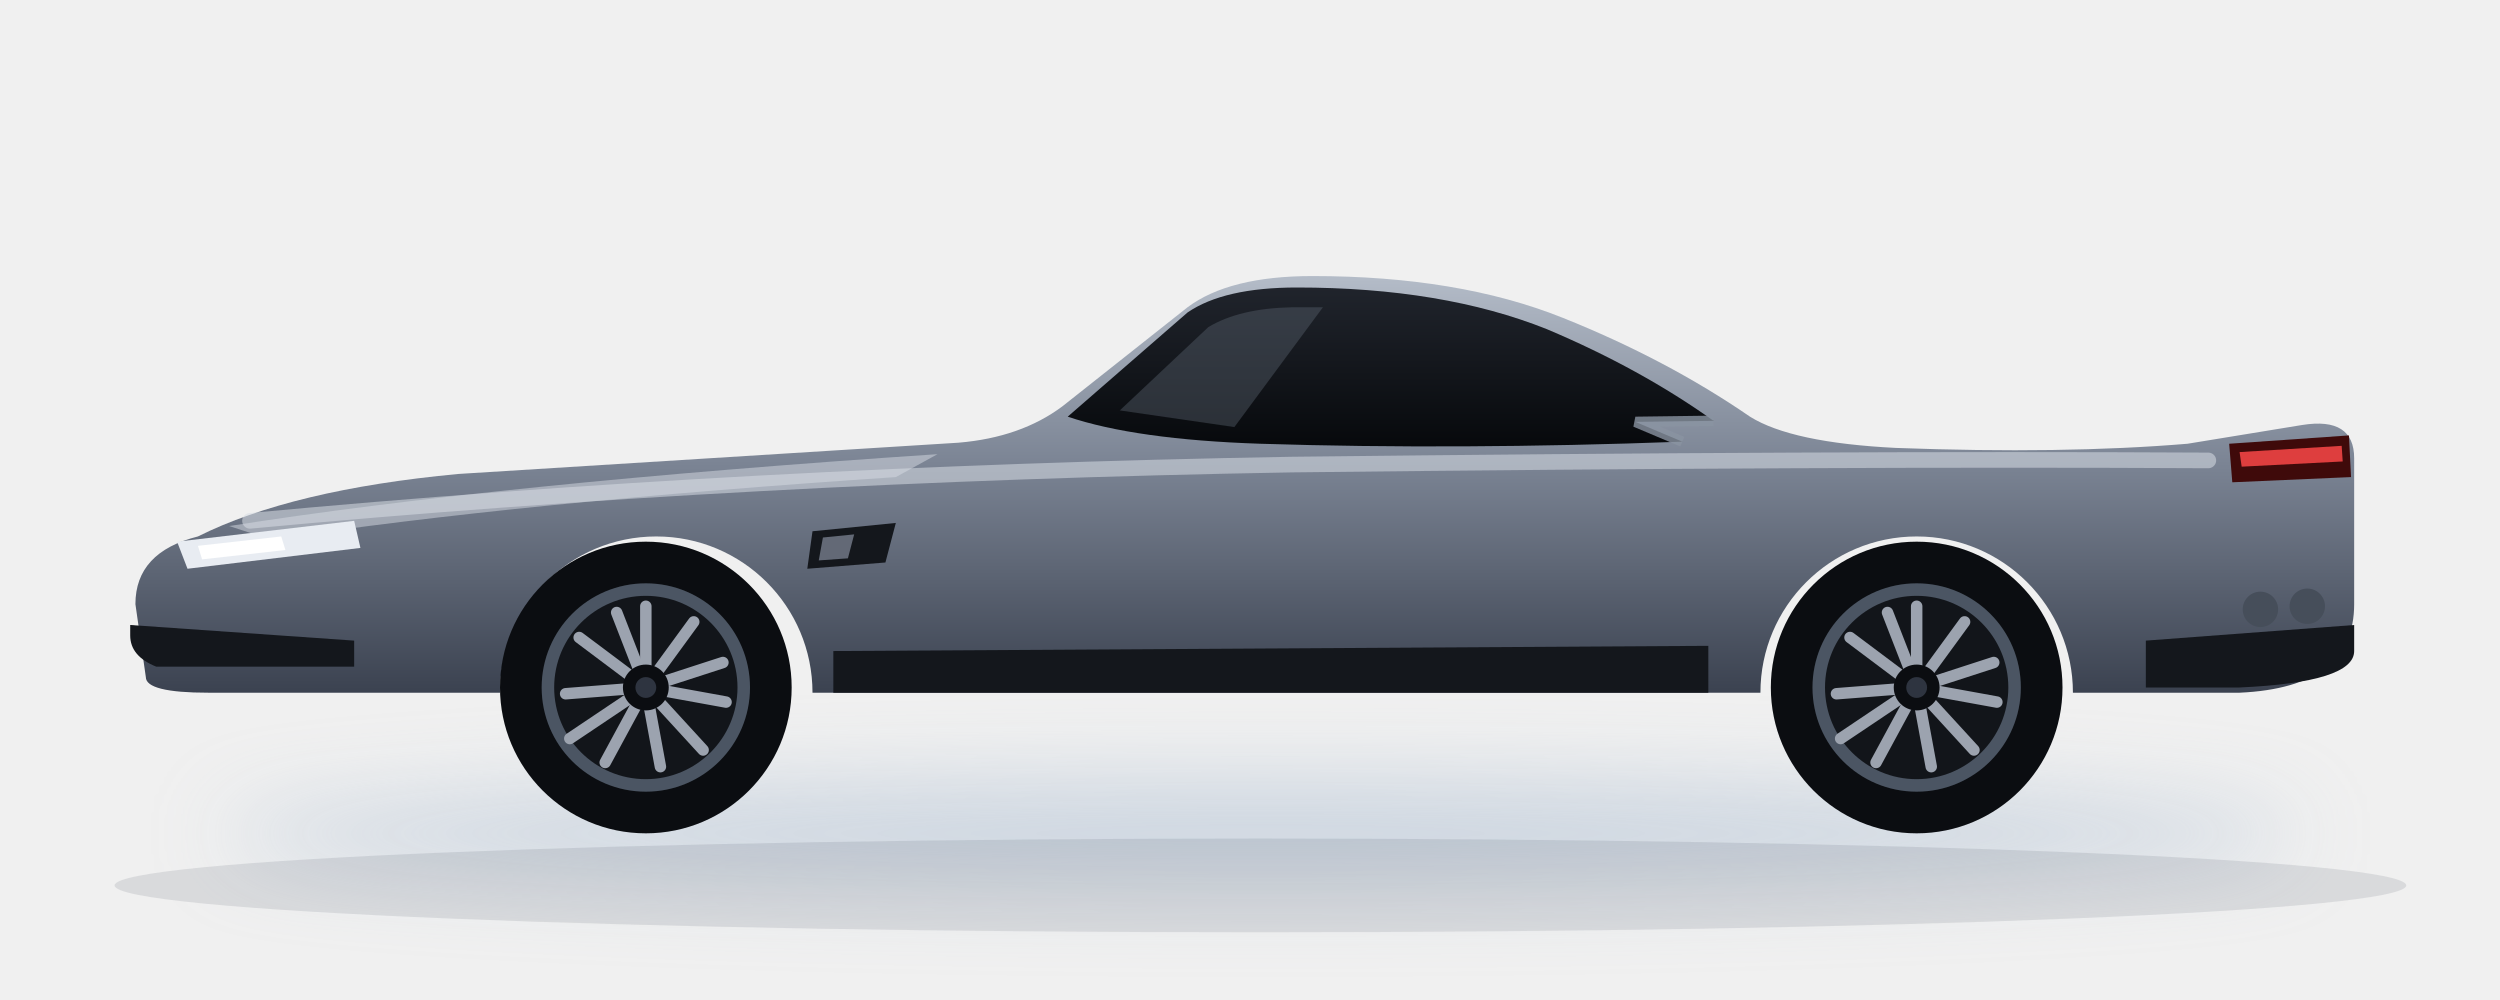
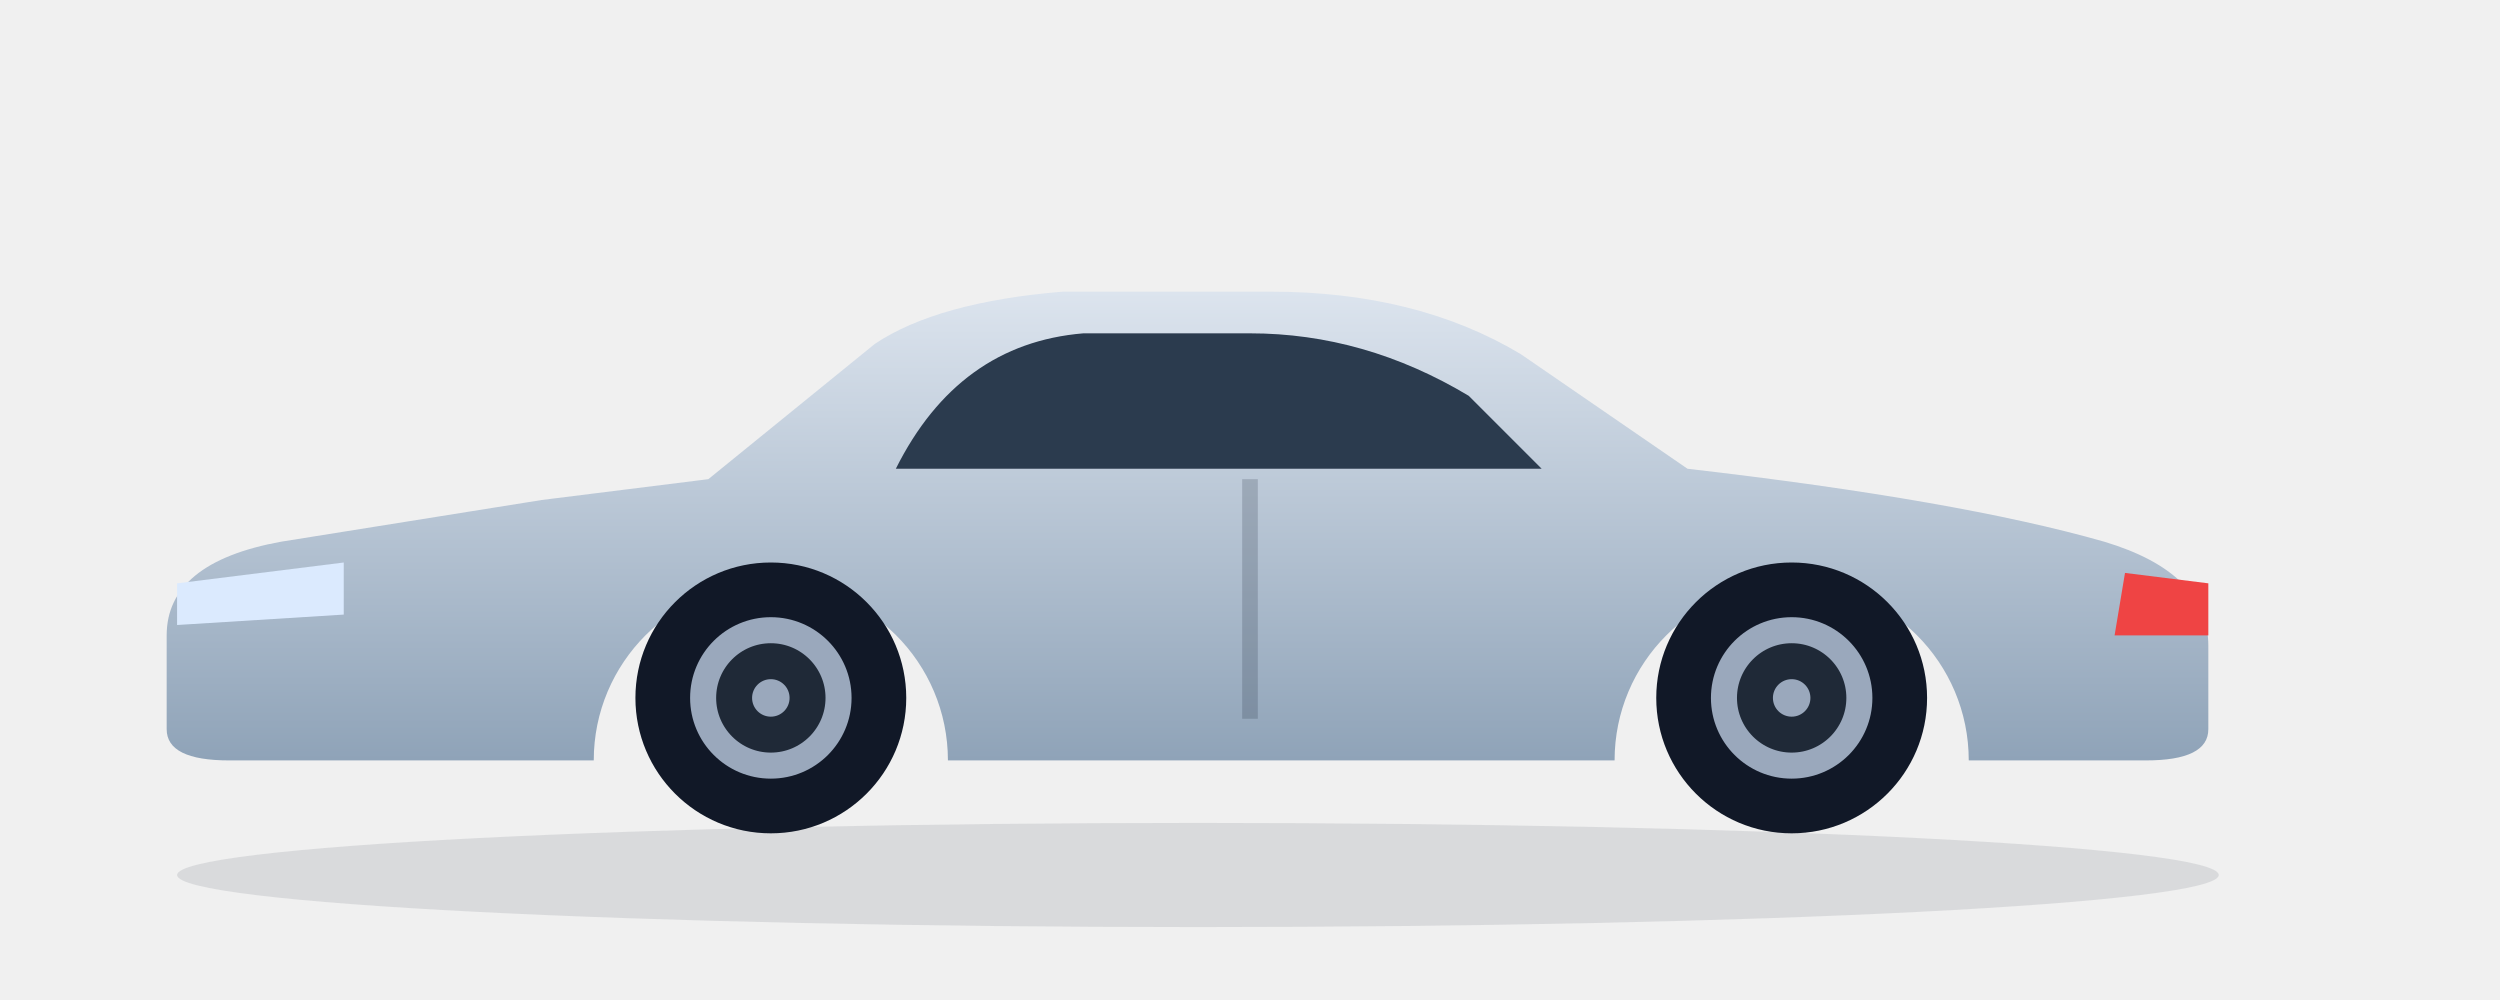
<svg xmlns="http://www.w3.org/2000/svg" viewBox="0 0 240 96">
  <defs>
-     <linearGradient id="body1" x1="0" y1="0" x2="0" y2="1">
-       <stop offset="0" stop-color="#B4BCC8" />
-       <stop offset="0.45" stop-color="#7B8494" />
-       <stop offset="1" stop-color="#3B4250" />
+     <linearGradient id="g" x1="0" y1="0" x2="0" y2="1">
+       <stop offset="0" stop-color="#DCE4EE" />
+       <stop offset="1" stop-color="#8FA3B8" />
    </linearGradient>
-     <linearGradient id="glass1" x1="0" y1="0" x2="0" y2="1">
-       <stop offset="0" stop-color="#20242C" />
-       <stop offset="1" stop-color="#07090C" />
-     </linearGradient>
-     <filter id="b1" x="-30%" y="-200%" width="160%" height="500%">
-       <feGaussianBlur stdDeviation="4" />
-     </filter>
  </defs>
-   <ellipse cx="121" cy="80" rx="100" ry="5" fill="#9FB4CC" opacity="0.45" filter="url(#b1)" />
-   <ellipse cx="121" cy="85" rx="110" ry="4.5" fill="rgba(15,23,42,0.10)" />
-   <path d="M14 65   L13 58 Q13 53 19 51.5   Q28 47 44 45.5   L92 42.5   Q98 42 102 39   L114 29.5 Q118 26.5 126 26.5   Q140 26.5 150 30.5   Q160 34.5 168 40   Q172 42.5 182 43   Q198 43.6 210 42.6   L221 40.8 Q226 40 226 44   L226 58 Q226 66 215 66.5   L199 66.5 A15 15 0 0 0 169 66.5   L78 66.5 A15 15 0 0 0 48 66.5   L20 66.5 Q14 66.5 14 65 Z" fill="url(#body1)" />
-   <path d="M24 50 Q72 45.5 124 44.6 Q176 44 212 44.2" fill="none" stroke="#D7DCE4" stroke-width="1.5" opacity="0.55" stroke-linecap="round" />
-   <path d="M22 50.5 Q48 46.4 90 43.6 L86 45.8 Q50 48.2 26 51.8 Z" fill="#D7DCE4" opacity="0.5" />
-   <path d="M102.5 40 L114 30 Q117.5 27.6 124.5 27.6 Q138.5 27.6 148.5 31.6   Q157.5 35.4 164.5 40.4 L157 40.5 L161.5 42.4   Q140 43.2 121 42.6 Q109 42.2 102.5 40 Z" fill="url(#glass1)" />
-   <path d="M107.5 39.4 L116 31.4 Q119 29.6 124 29.5 L127 29.5 L118.5 41 Z" fill="#5C6672" opacity="0.4" />
-   <path d="M164.5 40.4 L157 40.5 L161.5 42.4" fill="none" stroke="#8A93A1" stroke-width="1" opacity="0.8" />
-   <path d="M78 51 L86 50.2 L85 54 L77.5 54.6 Z" fill="#14171C" />
-   <path d="M79 51.6 L82 51.3 L81.4 53.6 L78.6 53.8 Z" fill="#6B7280" opacity="0.9" />
-   <path d="M17 52 L34 50 L34.6 52.6 L18 54.6 Z" fill="#E8ECF2" />
-   <path d="M19 52.4 L27 51.5 L27.4 52.8 L19.4 53.7 Z" fill="#FFFFFF" />
-   <path d="M12.5 60 L34 61.5 L34 64 L15 64 Q12.5 63 12.5 61 Z" fill="#14171C" />
-   <path d="M214 42.6 L225.5 41.8 L225.7 45.8 L214.3 46.3 Z" fill="#3F0A0A" />
-   <path d="M215 43.4 L224.8 42.8 L224.9 44.3 L215.2 44.8 Z" fill="#EF4444" opacity="0.9" />
-   <path d="M206 61.5 L226 60 L226 62.5 Q226 65.5 215 66 L206 66 Z" fill="#14171C" />
-   <circle cx="217" cy="58.5" r="1.7" fill="#464e5a" />
-   <circle cx="221.5" cy="58.2" r="1.7" fill="#464e5a" />
-   <path d="M80 62.5 L164 62 L164 66.5 L80 66.5 Z" fill="#14171C" />
+   <ellipse cx="115" cy="84" rx="98" ry="5" fill="rgba(15,23,42,0.10)" />
+   <path d="M16 70 L16 61 Q16 54 27 52 L52 48 Q60 47 68 46 L84 33 Q90 29 102 28 L122 28 Q136 28 146 34 L162 45 Q188 48 202 52 Q212 55 212 62 L212 70 Q212 73 206 73 L189 73 A17 17 0 0 0 155 73 L91 73 A17 17 0 0 0 57 73 L22 73 Q16 73 16 70 Z" fill="url(#g)" />
+   <path d="M86 45 Q92 33 104 32 L120 32 Q131 32 141 38 L148 45 Z" fill="#2B3B4E" />
+   <path d="M120 46 L120 69" stroke="rgba(15,23,42,0.18)" stroke-width="1.5" />
+   <path d="M17 56 L33 54 L33 59 L17 60 Z" fill="#DBEAFE" />
+   <path d="M204 55 L212 56 L212 61 L203 61 Z" fill="#EF4444" />
  <g>
-     <circle cx="62" cy="66" r="14" fill="#0B0D11" />
-     <circle cx="62" cy="66" r="10" fill="#12151A" />
-     <circle cx="62" cy="66" r="9.4" fill="none" stroke="#4B5563" stroke-width="1.2" />
-     <g stroke="#9CA3AF" stroke-width="1.1" stroke-linecap="round">
-       <line x1="62" y1="66" x2="62" y2="58.2" />
-       <line x1="62" y1="66" x2="66.6" y2="59.7" />
-       <line x1="62" y1="66" x2="69.4" y2="63.6" />
-       <line x1="62" y1="66" x2="69.7" y2="67.4" />
-       <line x1="62" y1="66" x2="67.5" y2="72" />
-       <line x1="62" y1="66" x2="63.4" y2="73.6" />
-       <line x1="62" y1="66" x2="58.1" y2="73.2" />
-       <line x1="62" y1="66" x2="54.7" y2="70.9" />
-       <line x1="62" y1="66" x2="54.3" y2="66.6" />
-       <line x1="62" y1="66" x2="55.6" y2="61.2" />
-       <line x1="62" y1="66" x2="59.2" y2="58.8" />
-     </g>
-     <circle cx="62" cy="66" r="2.2" fill="#0B0D11" />
-     <circle cx="62" cy="66" r="1" fill="#2E3440" />
+     <circle cx="74" cy="67" r="13" fill="#111827" />
+     <circle cx="74" cy="67" r="6.5" fill="#1F2937" stroke="#9AA8BC" stroke-width="2.5" />
+     <circle cx="74" cy="67" r="1.8" fill="#9AA8BC" />
  </g>
  <g>
-     <circle cx="184" cy="66" r="14" fill="#0B0D11" />
-     <circle cx="184" cy="66" r="10" fill="#12151A" />
-     <circle cx="184" cy="66" r="9.4" fill="none" stroke="#4B5563" stroke-width="1.2" />
-     <g stroke="#9CA3AF" stroke-width="1.1" stroke-linecap="round">
-       <line x1="184" y1="66" x2="184" y2="58.2" />
-       <line x1="184" y1="66" x2="188.6" y2="59.7" />
-       <line x1="184" y1="66" x2="191.4" y2="63.6" />
-       <line x1="184" y1="66" x2="191.7" y2="67.4" />
-       <line x1="184" y1="66" x2="189.5" y2="72" />
-       <line x1="184" y1="66" x2="185.4" y2="73.6" />
-       <line x1="184" y1="66" x2="180.1" y2="73.2" />
-       <line x1="184" y1="66" x2="176.7" y2="70.9" />
-       <line x1="184" y1="66" x2="176.3" y2="66.6" />
-       <line x1="184" y1="66" x2="177.6" y2="61.2" />
-       <line x1="184" y1="66" x2="181.2" y2="58.8" />
-     </g>
-     <circle cx="184" cy="66" r="2.2" fill="#0B0D11" />
-     <circle cx="184" cy="66" r="1" fill="#2E3440" />
+     <circle cx="172" cy="67" r="13" fill="#111827" />
+     <circle cx="172" cy="67" r="6.5" fill="#1F2937" stroke="#9AA8BC" stroke-width="2.5" />
+     <circle cx="172" cy="67" r="1.8" fill="#9AA8BC" />
  </g>
</svg>
